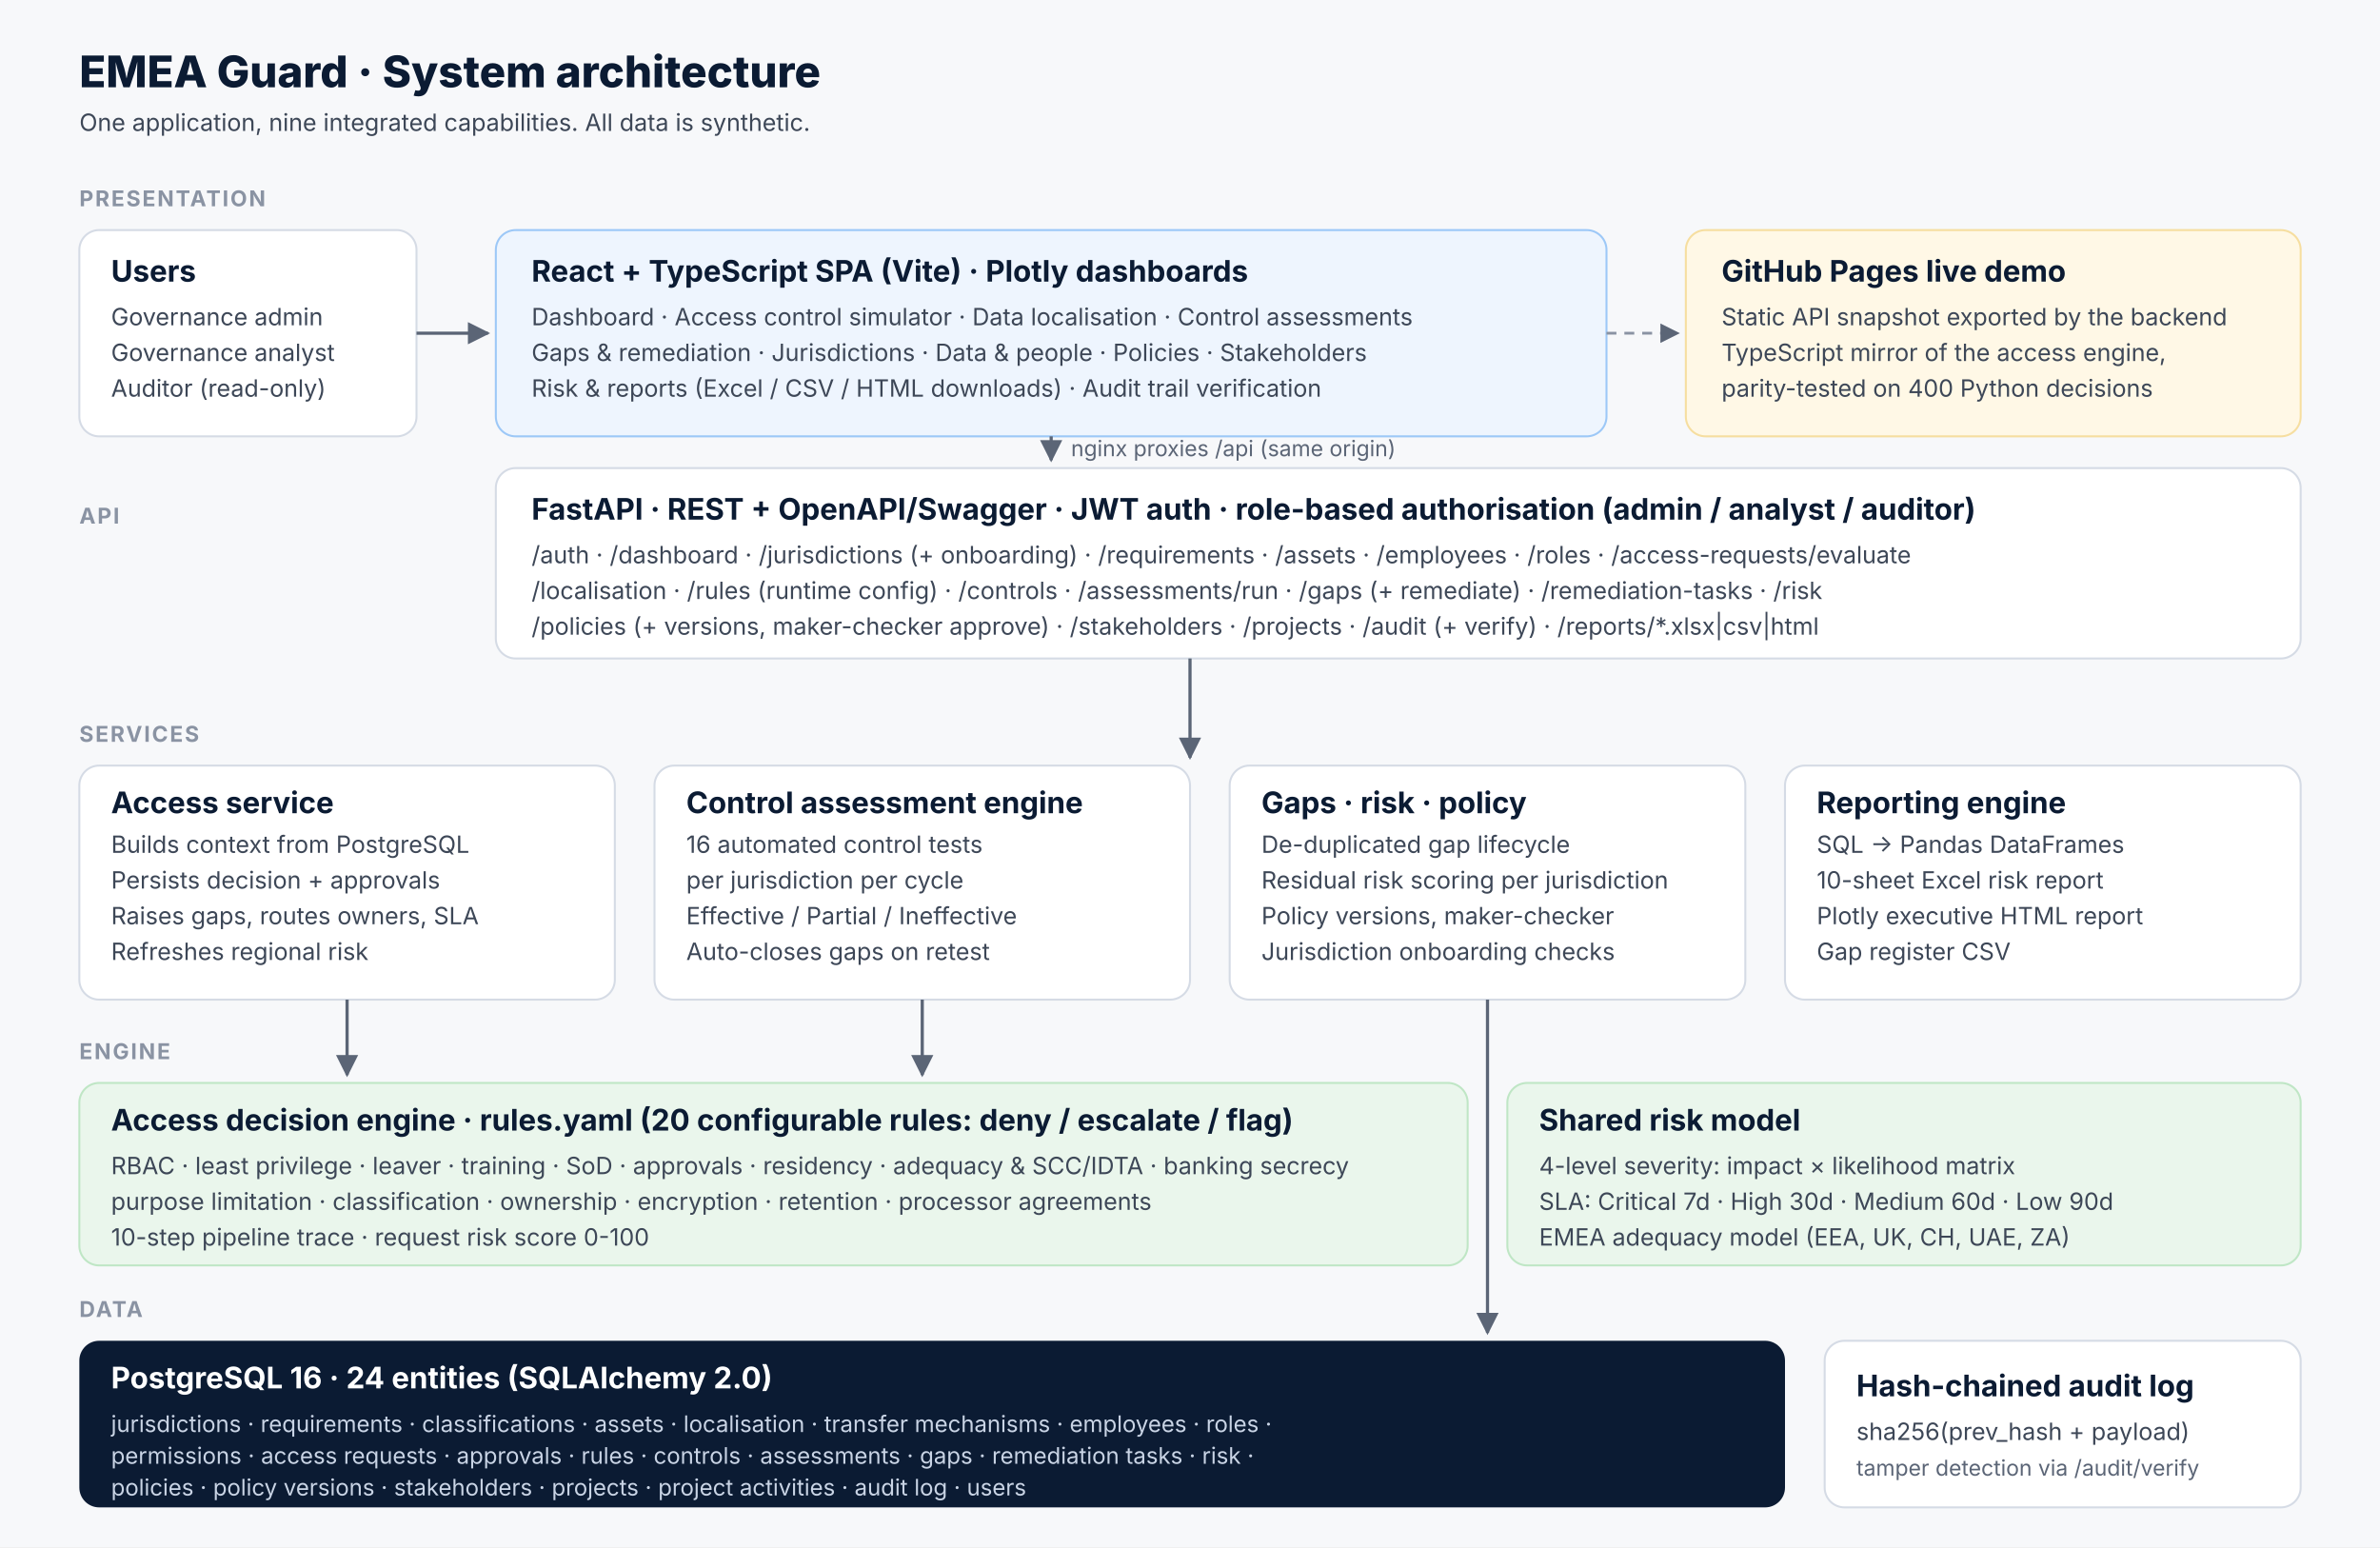
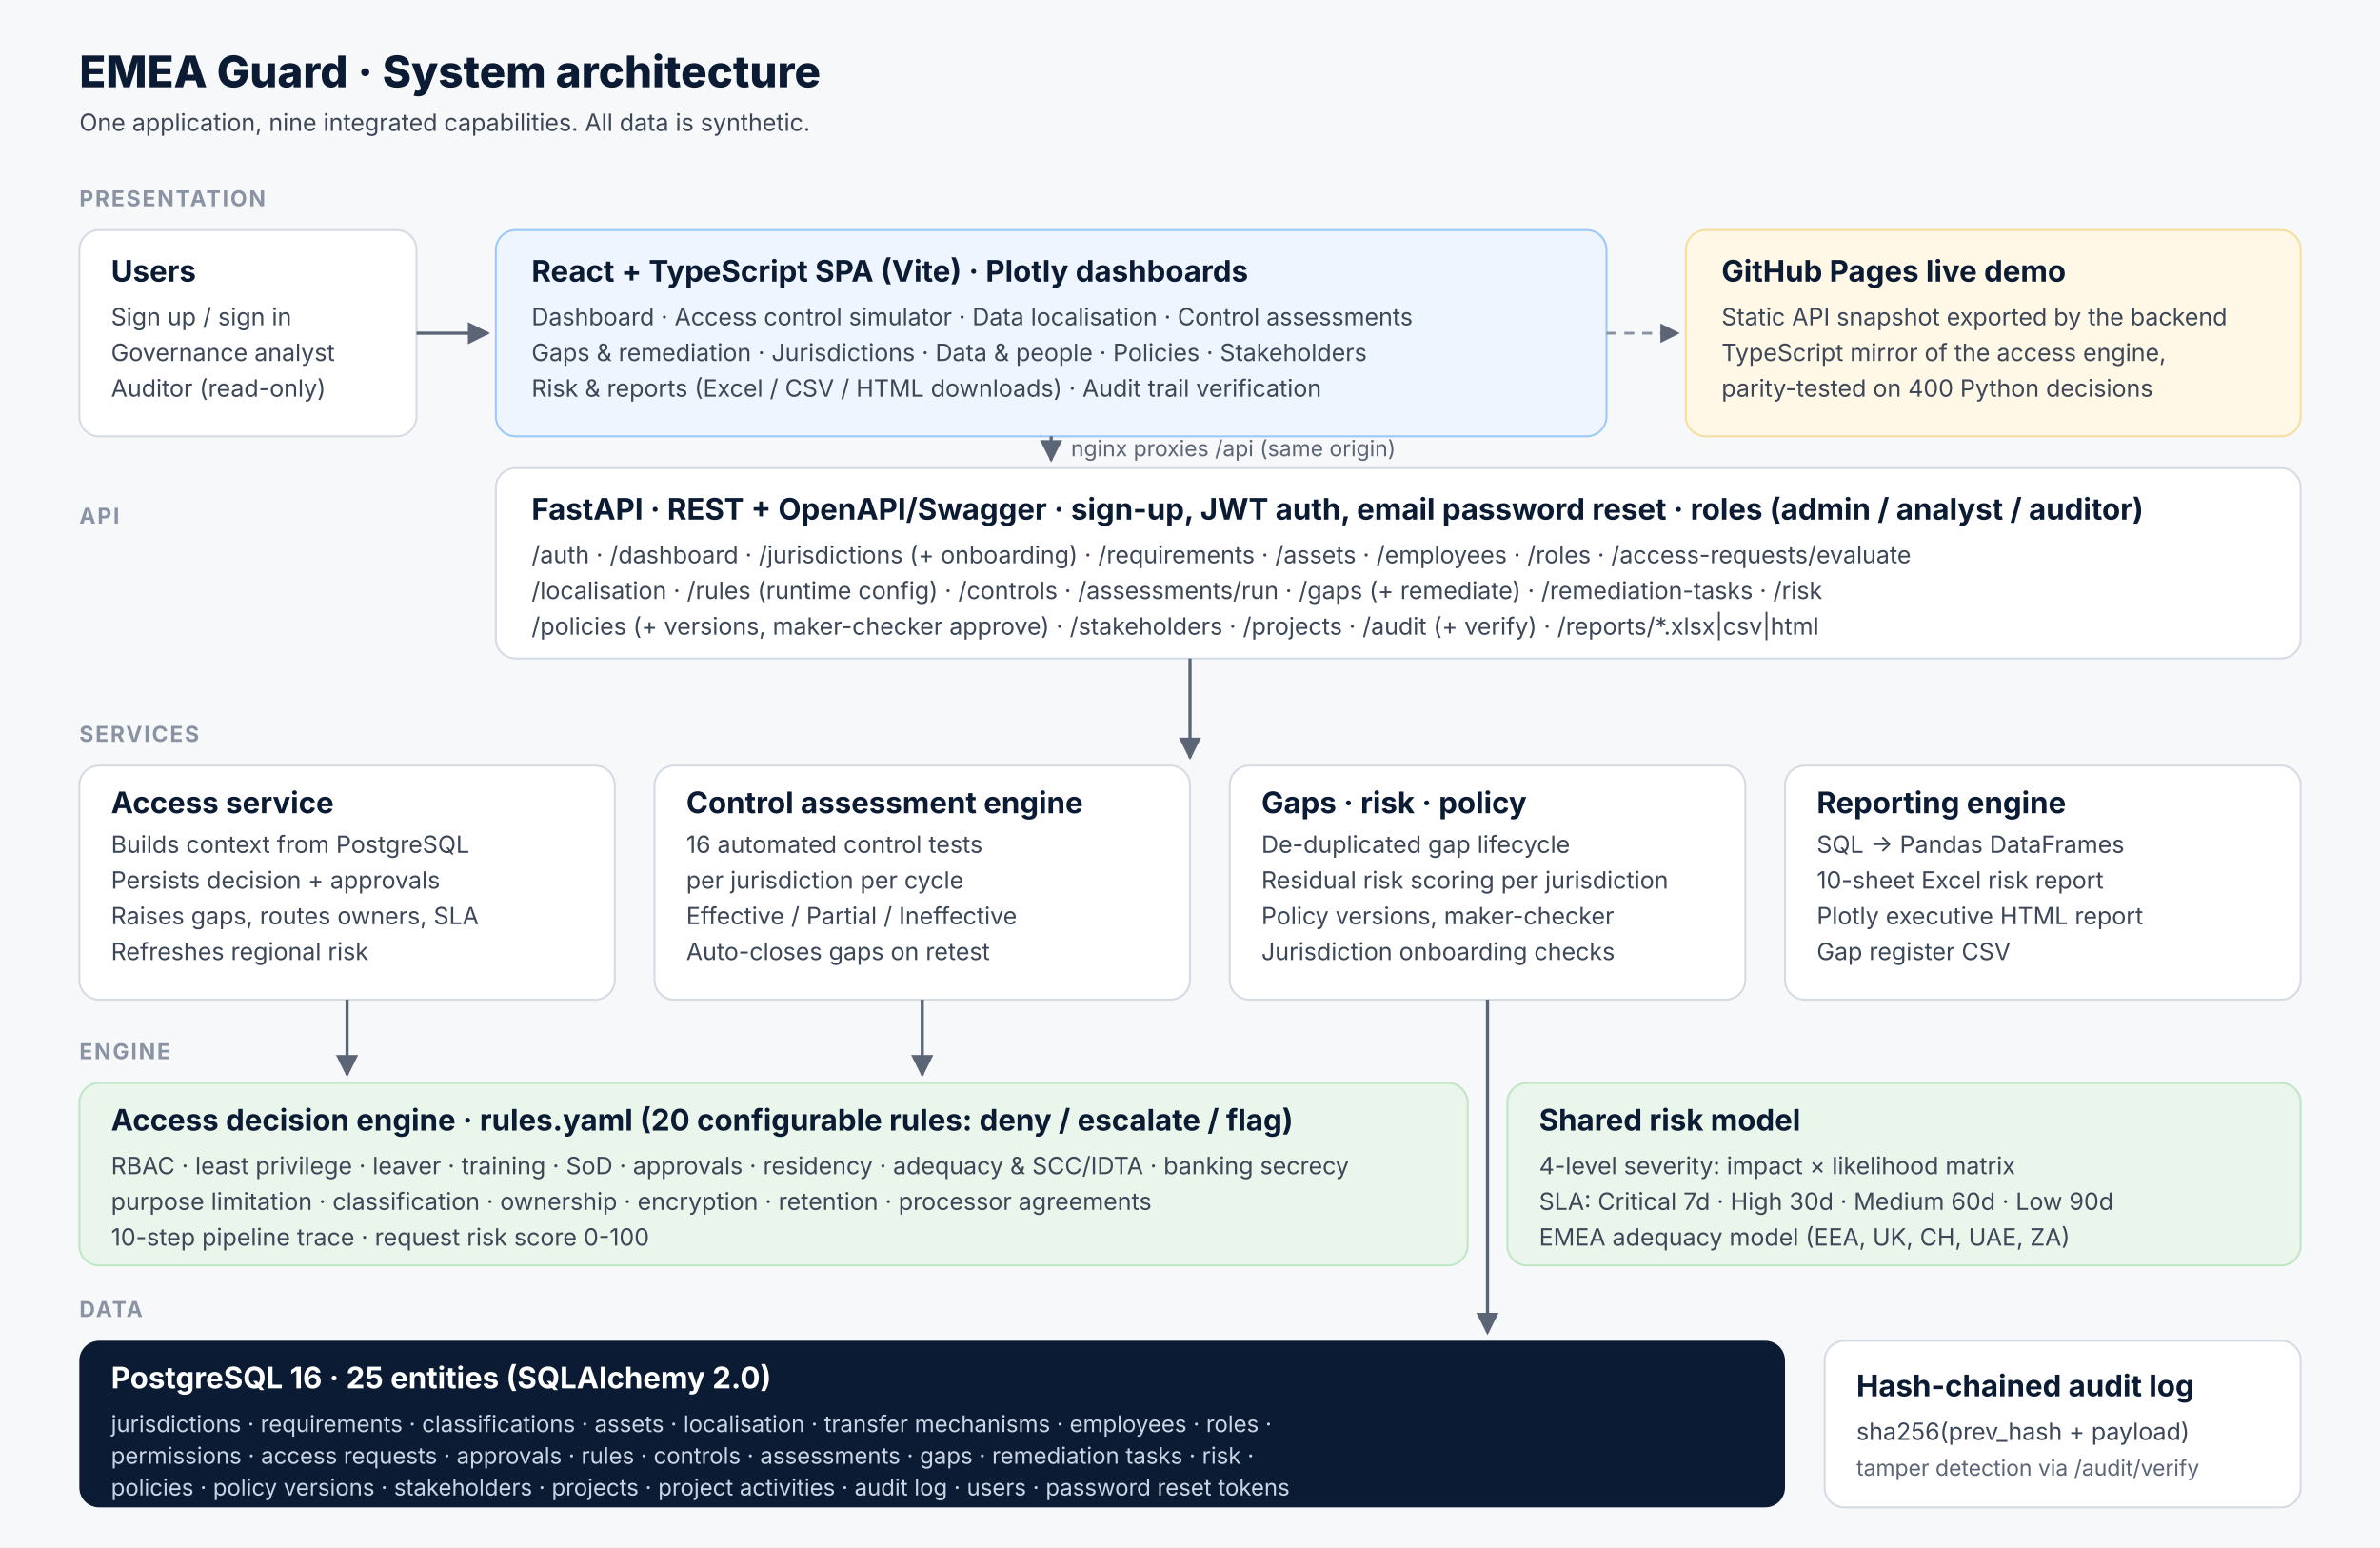
<svg xmlns="http://www.w3.org/2000/svg" viewBox="0 0 1200 780" font-family="Inter, Segoe UI, Helvetica, Arial, sans-serif">
  <defs>
    <marker id="a" viewBox="0 0 10 10" refX="9" refY="5" markerWidth="7" markerHeight="7" orient="auto-start-reverse">
      <path d="M0 0 10 5 0 10z" fill="#5b6576" />
    </marker>
    <style>
      .t{font-size:15px;font-weight:700;fill:#0b1b33}.s{font-size:12px;fill:#3d4757}.x{font-size:11px;fill:#5b6576}
      .lane{font-size:11px;font-weight:700;letter-spacing:.08em;fill:#8a93a3}
      .ln{stroke:#5b6576;stroke-width:1.6;fill:none;marker-end:url(#a)}
      .dash{stroke:#8a93a3;stroke-width:1.4;fill:none;stroke-dasharray:5 4;marker-end:url(#a)}
    </style>
  </defs>
  <rect width="1200" height="780" fill="#f7f8fa" />
  <text x="40" y="44" font-size="22" font-weight="800" fill="#0b1b33">EMEA Guard · System architecture</text>
  <text x="40" y="66" class="s">One application, nine integrated capabilities. All data is synthetic.</text>
  <text x="40" y="104" class="lane">PRESENTATION</text>
  <text x="40" y="264" class="lane">API</text>
  <text x="40" y="374" class="lane">SERVICES</text>
  <text x="40" y="534" class="lane">ENGINE</text>
  <text x="40" y="664" class="lane">DATA</text>
  <rect x="40" y="116" width="170" height="104" rx="10" fill="#fff" stroke="#d5dbe5" />
  <text x="56" y="142" class="t">Users</text>
-   <text x="56" y="164" class="s">Governance admin</text>
+   <text x="56" y="164" class="s">Sign up / sign in</text>
  <text x="56" y="182" class="s">Governance analyst</text>
  <text x="56" y="200" class="s">Auditor (read-only)</text>
  <rect x="250" y="116" width="560" height="104" rx="10" fill="#eef5fe" stroke="#9dc8f7" />
  <text x="268" y="142" class="t">React + TypeScript SPA (Vite) · Plotly dashboards</text>
  <text x="268" y="164" class="s">Dashboard · Access control simulator · Data localisation · Control assessments</text>
  <text x="268" y="182" class="s">Gaps &amp; remediation · Jurisdictions · Data &amp; people · Policies · Stakeholders</text>
  <text x="268" y="200" class="s">Risk &amp; reports (Excel / CSV / HTML downloads) · Audit trail verification</text>
  <path d="M210 168H246" class="ln" />
  <rect x="850" y="116" width="310" height="104" rx="10" fill="#fff8e6" stroke="#f6dea0" />
  <text x="868" y="142" class="t">GitHub Pages live demo</text>
  <text x="868" y="164" class="s">Static API snapshot exported by the backend</text>
  <text x="868" y="182" class="s">TypeScript mirror of the access engine,</text>
  <text x="868" y="200" class="s">parity-tested on 400 Python decisions</text>
  <path d="M810 168H846" class="dash" />
  <rect x="250" y="236" width="910" height="96" rx="10" fill="#fff" stroke="#d5dbe5" />
-   <text x="268" y="262" class="t">FastAPI · REST + OpenAPI/Swagger · JWT auth · role-based authorisation (admin / analyst / auditor)</text>
+   <text x="268" y="262" class="t">FastAPI · REST + OpenAPI/Swagger · sign-up, JWT auth, email password reset · roles (admin / analyst / auditor)</text>
  <text x="268" y="284" class="s">/auth · /dashboard · /jurisdictions (+ onboarding) · /requirements · /assets · /employees · /roles · /access-requests/evaluate</text>
  <text x="268" y="302" class="s">/localisation · /rules (runtime config) · /controls · /assessments/run · /gaps (+ remediate) · /remediation-tasks · /risk</text>
  <text x="268" y="320" class="s">/policies (+ versions, maker-checker approve) · /stakeholders · /projects · /audit (+ verify) · /reports/*.xlsx|csv|html</text>
  <path d="M530 220V232" class="ln" />
  <text x="540" y="230" class="x">nginx proxies /api (same origin)</text>
  <g>
    <rect x="40" y="386" width="270" height="118" rx="10" fill="#fff" stroke="#d5dbe5" />
    <text x="56" y="410" class="t">Access service</text>
    <text x="56" y="430" class="s">Builds context from PostgreSQL</text>
    <text x="56" y="448" class="s">Persists decision + approvals</text>
    <text x="56" y="466" class="s">Raises gaps, routes owners, SLA</text>
    <text x="56" y="484" class="s">Refreshes regional risk</text>
    <rect x="330" y="386" width="270" height="118" rx="10" fill="#fff" stroke="#d5dbe5" />
    <text x="346" y="410" class="t">Control assessment engine</text>
    <text x="346" y="430" class="s">16 automated control tests</text>
    <text x="346" y="448" class="s">per jurisdiction per cycle</text>
    <text x="346" y="466" class="s">Effective / Partial / Ineffective</text>
    <text x="346" y="484" class="s">Auto-closes gaps on retest</text>
    <rect x="620" y="386" width="260" height="118" rx="10" fill="#fff" stroke="#d5dbe5" />
    <text x="636" y="410" class="t">Gaps · risk · policy</text>
    <text x="636" y="430" class="s">De-duplicated gap lifecycle</text>
    <text x="636" y="448" class="s">Residual risk scoring per jurisdiction</text>
    <text x="636" y="466" class="s">Policy versions, maker-checker</text>
    <text x="636" y="484" class="s">Jurisdiction onboarding checks</text>
    <rect x="900" y="386" width="260" height="118" rx="10" fill="#fff" stroke="#d5dbe5" />
    <text x="916" y="410" class="t">Reporting engine</text>
    <text x="916" y="430" class="s">SQL → Pandas DataFrames</text>
    <text x="916" y="448" class="s">10-sheet Excel risk report</text>
    <text x="916" y="466" class="s">Plotly executive HTML report</text>
    <text x="916" y="484" class="s">Gap register CSV</text>
  </g>
  <path d="M600 332V382" class="ln" />
  <rect x="40" y="546" width="700" height="92" rx="10" fill="#eaf6ec" stroke="#bfe6c5" />
  <text x="56" y="570" class="t">Access decision engine · rules.yaml (20 configurable rules: deny / escalate / flag)</text>
  <text x="56" y="592" class="s">RBAC · least privilege · leaver · training · SoD · approvals · residency · adequacy &amp; SCC/IDTA · banking secrecy</text>
  <text x="56" y="610" class="s">purpose limitation · classification · ownership · encryption · retention · processor agreements</text>
  <text x="56" y="628" class="s">10-step pipeline trace · request risk score 0-100</text>
  <rect x="760" y="546" width="400" height="92" rx="10" fill="#eaf6ec" stroke="#bfe6c5" />
  <text x="776" y="570" class="t">Shared risk model</text>
  <text x="776" y="592" class="s">4-level severity: impact × likelihood matrix</text>
  <text x="776" y="610" class="s">SLA: Critical 7d · High 30d · Medium 60d · Low 90d</text>
  <text x="776" y="628" class="s">EMEA adequacy model (EEA, UK, CH, UAE, ZA)</text>
  <path d="M175 504V542" class="ln" />
  <path d="M465 504V542" class="ln" />
  <rect x="40" y="676" width="860" height="84" rx="10" fill="#0b1b33" />
-   <text x="56" y="700" font-size="15" font-weight="700" fill="#fff">PostgreSQL 16 · 24 entities (SQLAlchemy 2.0)</text>
+   <text x="56" y="700" font-size="15" font-weight="700" fill="#fff">PostgreSQL 16 · 25 entities (SQLAlchemy 2.0)</text>
  <text x="56" y="722" font-size="11.5" fill="#c9d4e5">jurisdictions · requirements · classifications · assets · localisation · transfer mechanisms · employees · roles ·</text>
  <text x="56" y="738" font-size="11.5" fill="#c9d4e5">permissions · access requests · approvals · rules · controls · assessments · gaps · remediation tasks · risk ·</text>
-   <text x="56" y="754" font-size="11.5" fill="#c9d4e5">policies · policy versions · stakeholders · projects · project activities · audit log · users</text>
+   <text x="56" y="754" font-size="11.5" fill="#c9d4e5">policies · policy versions · stakeholders · projects · project activities · audit log · users · password reset tokens</text>
  <rect x="920" y="676" width="240" height="84" rx="10" fill="#fff" stroke="#d5dbe5" />
  <text x="936" y="704" class="t">Hash-chained audit log</text>
  <text x="936" y="726" class="s">sha256(prev_hash + payload)</text>
  <text x="936" y="744" class="x">tamper detection via /audit/verify</text>
  <path d="M750 504V672" class="ln" />
</svg>
